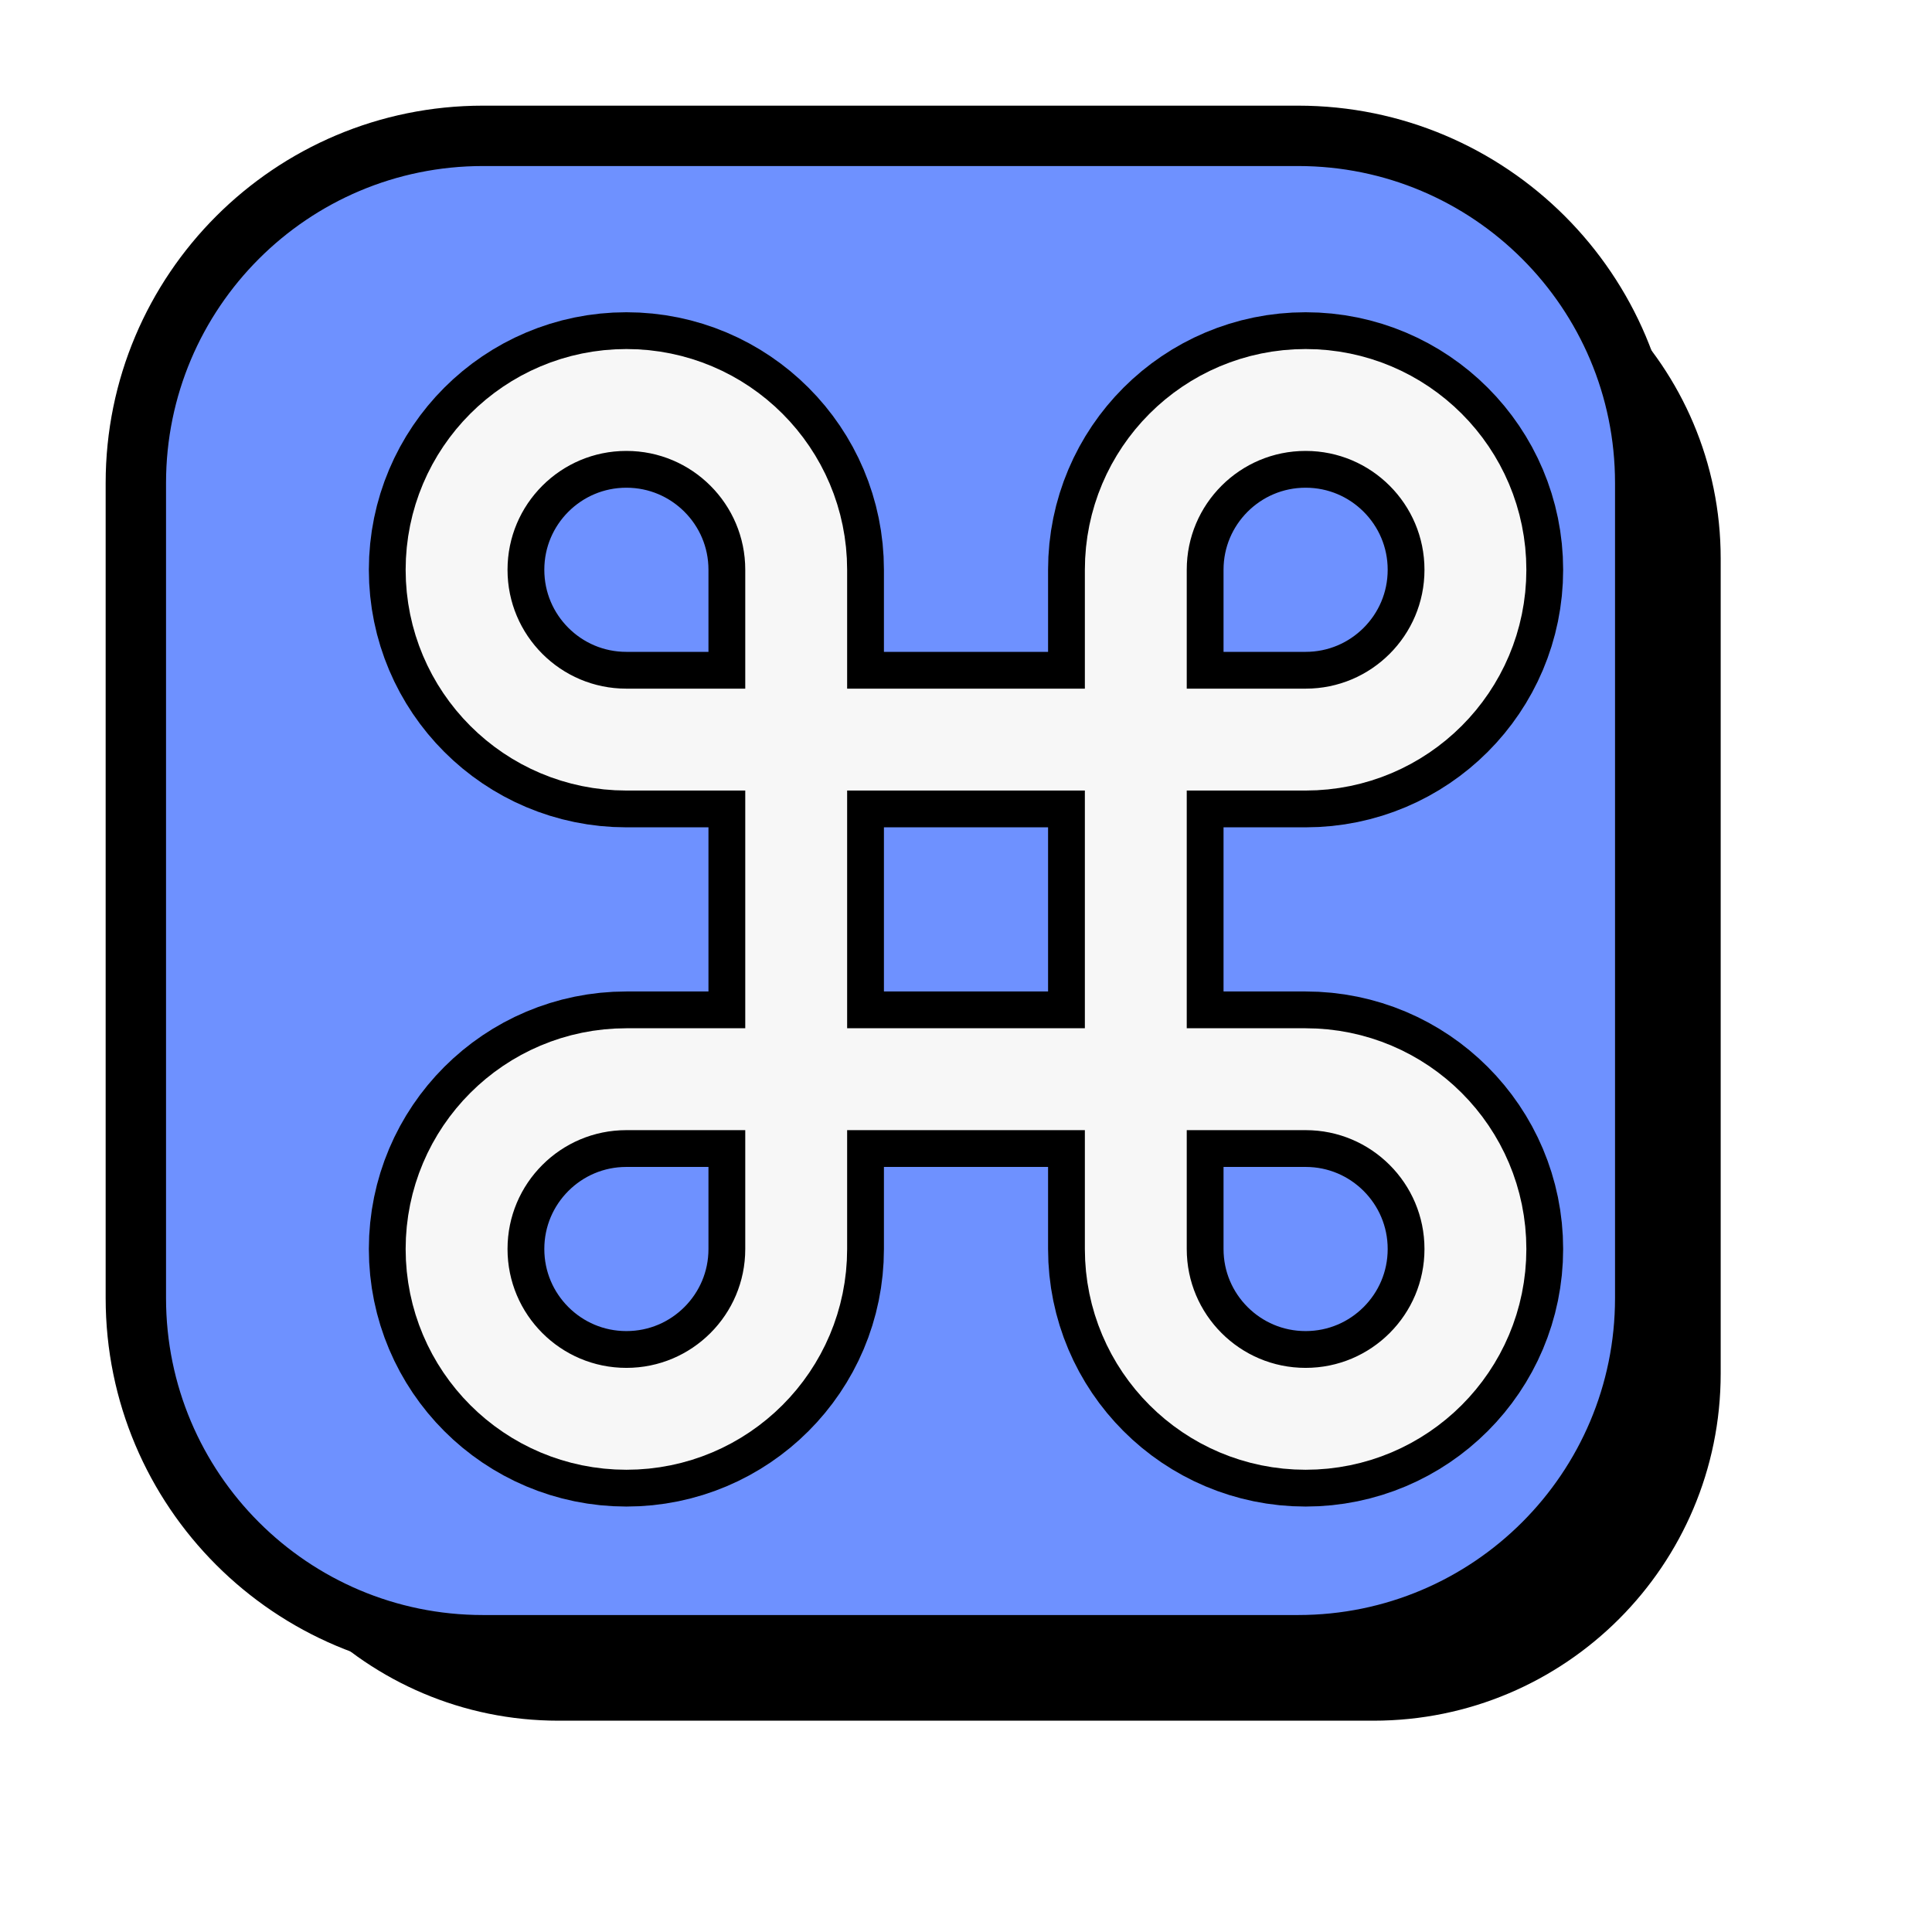
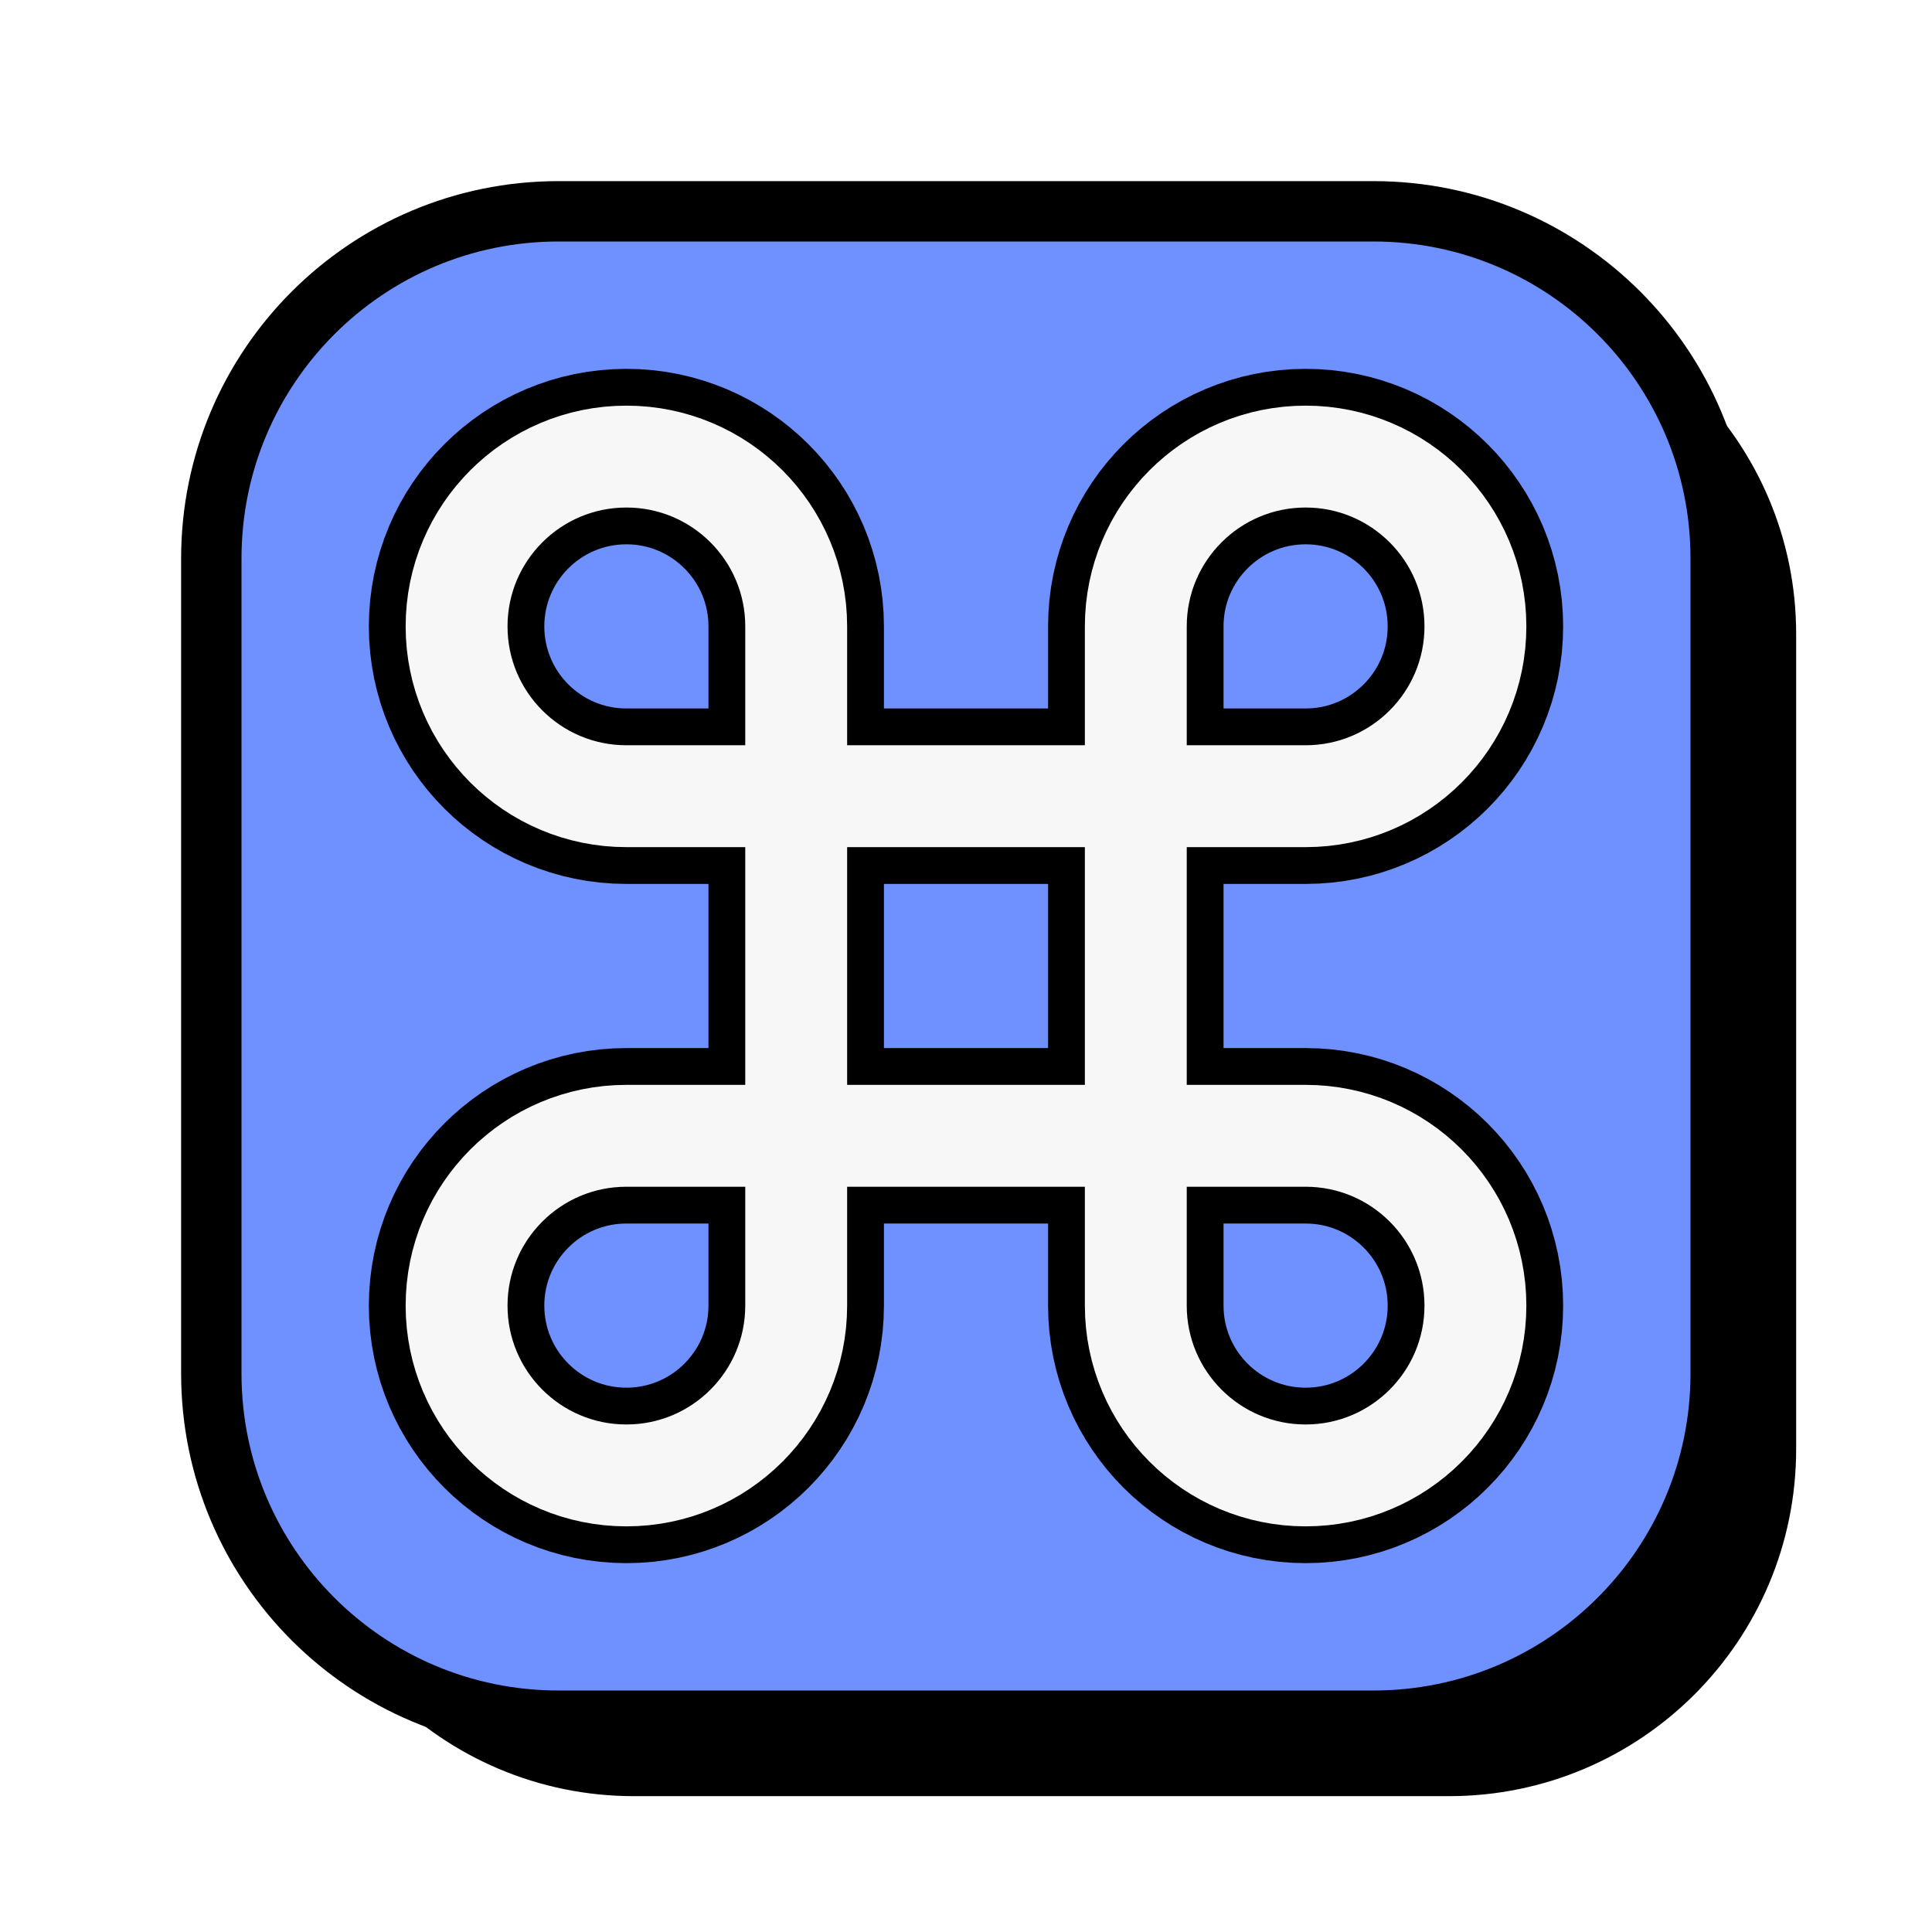
<svg xmlns="http://www.w3.org/2000/svg" viewBox="0 0 1024 1024" role="img" aria-labelledby="title">
-   <rect x="112" y="112" width="800" height="800" rx="184" fill="#000000" />
-   <rect x="72" y="72" width="800" height="800" rx="184" fill="#6e91ff" stroke="#000000" stroke-width="32" />
-   <g transform="translate(152 122) scale(30)" fill="none" stroke-linecap="round" stroke-linejoin="round">
+   <rect x="152" y="152" width="800" height="800" rx="184" fill="#000000" />
+   <rect x="112" y="112" width="800" height="800" rx="184" fill="#6e91ff" stroke="#000000" stroke-width="32" />
+   <g transform="translate(152 152) scale(30)" fill="none" stroke-linecap="round" stroke-linejoin="round">
    <path d="M15 6v12a3 3 0 1 0 3-3H6a3 3 0 1 0 3 3V6a3 3 0 1 0-3 3h12a3 3 0 1 0-3-3" stroke="#000000" stroke-width="3.1" />
    <path d="M15 6v12a3 3 0 1 0 3-3H6a3 3 0 1 0 3 3V6a3 3 0 1 0-3 3h12a3 3 0 1 0-3-3" stroke="#f7f7f7" stroke-width="1.8" />
  </g>
</svg>
